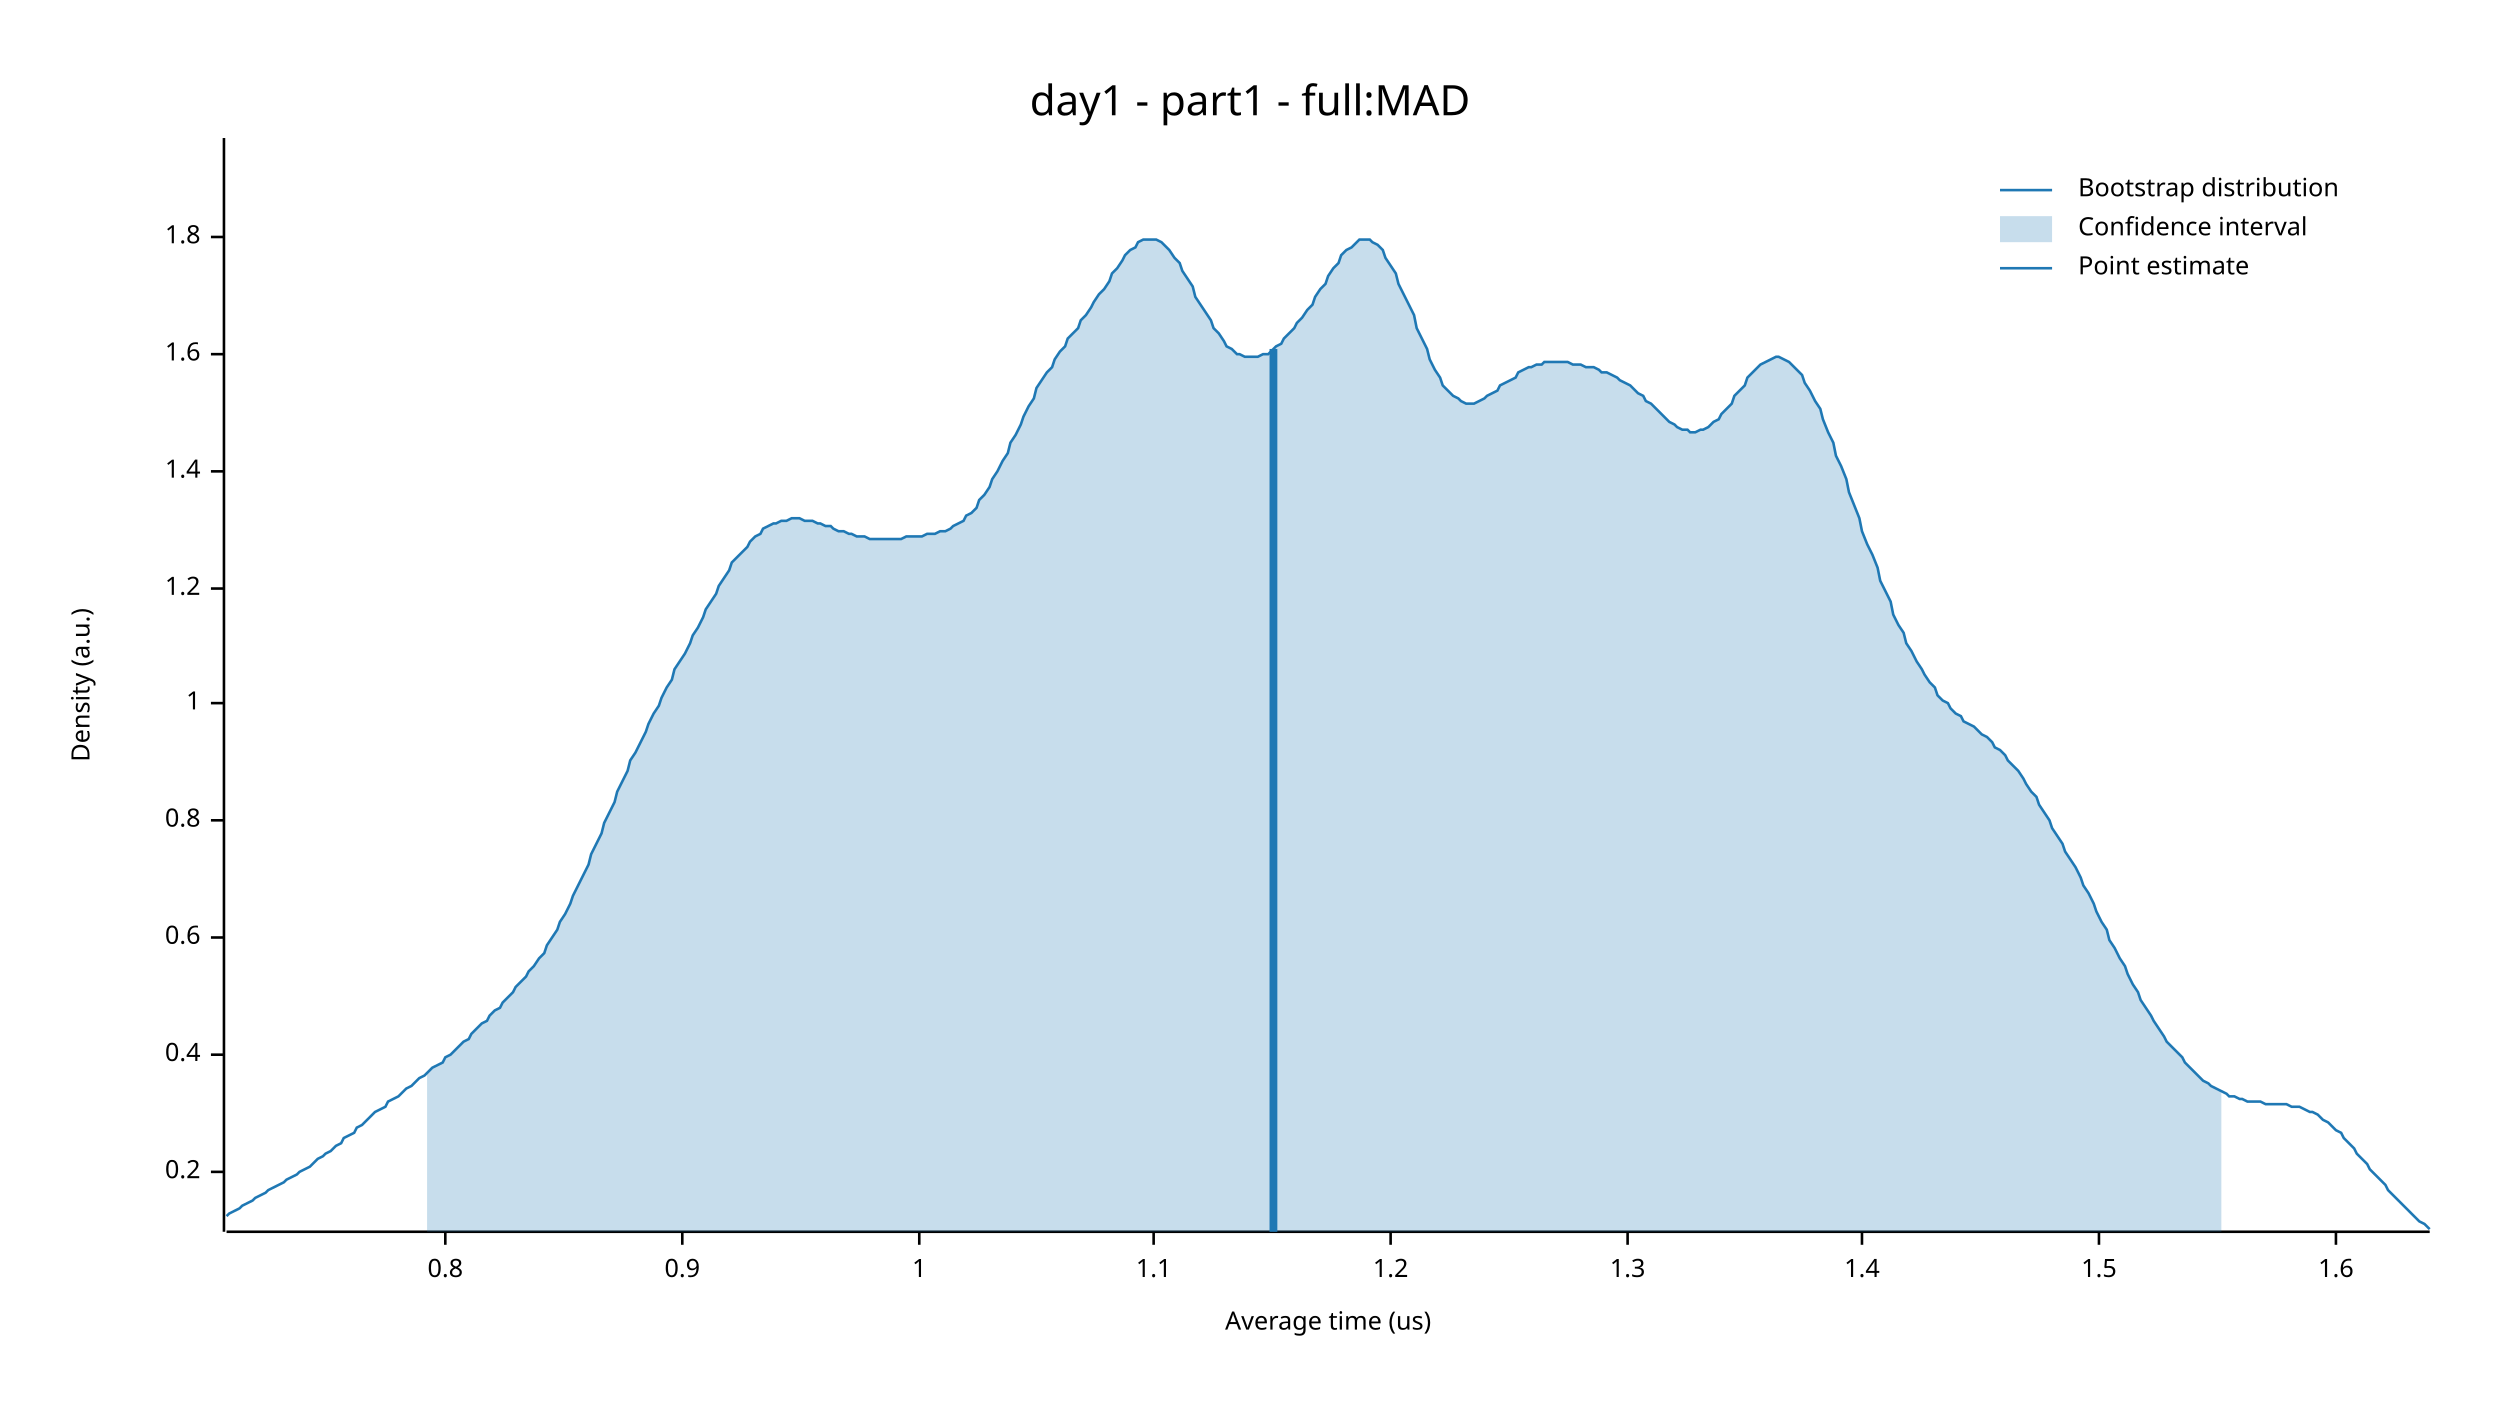
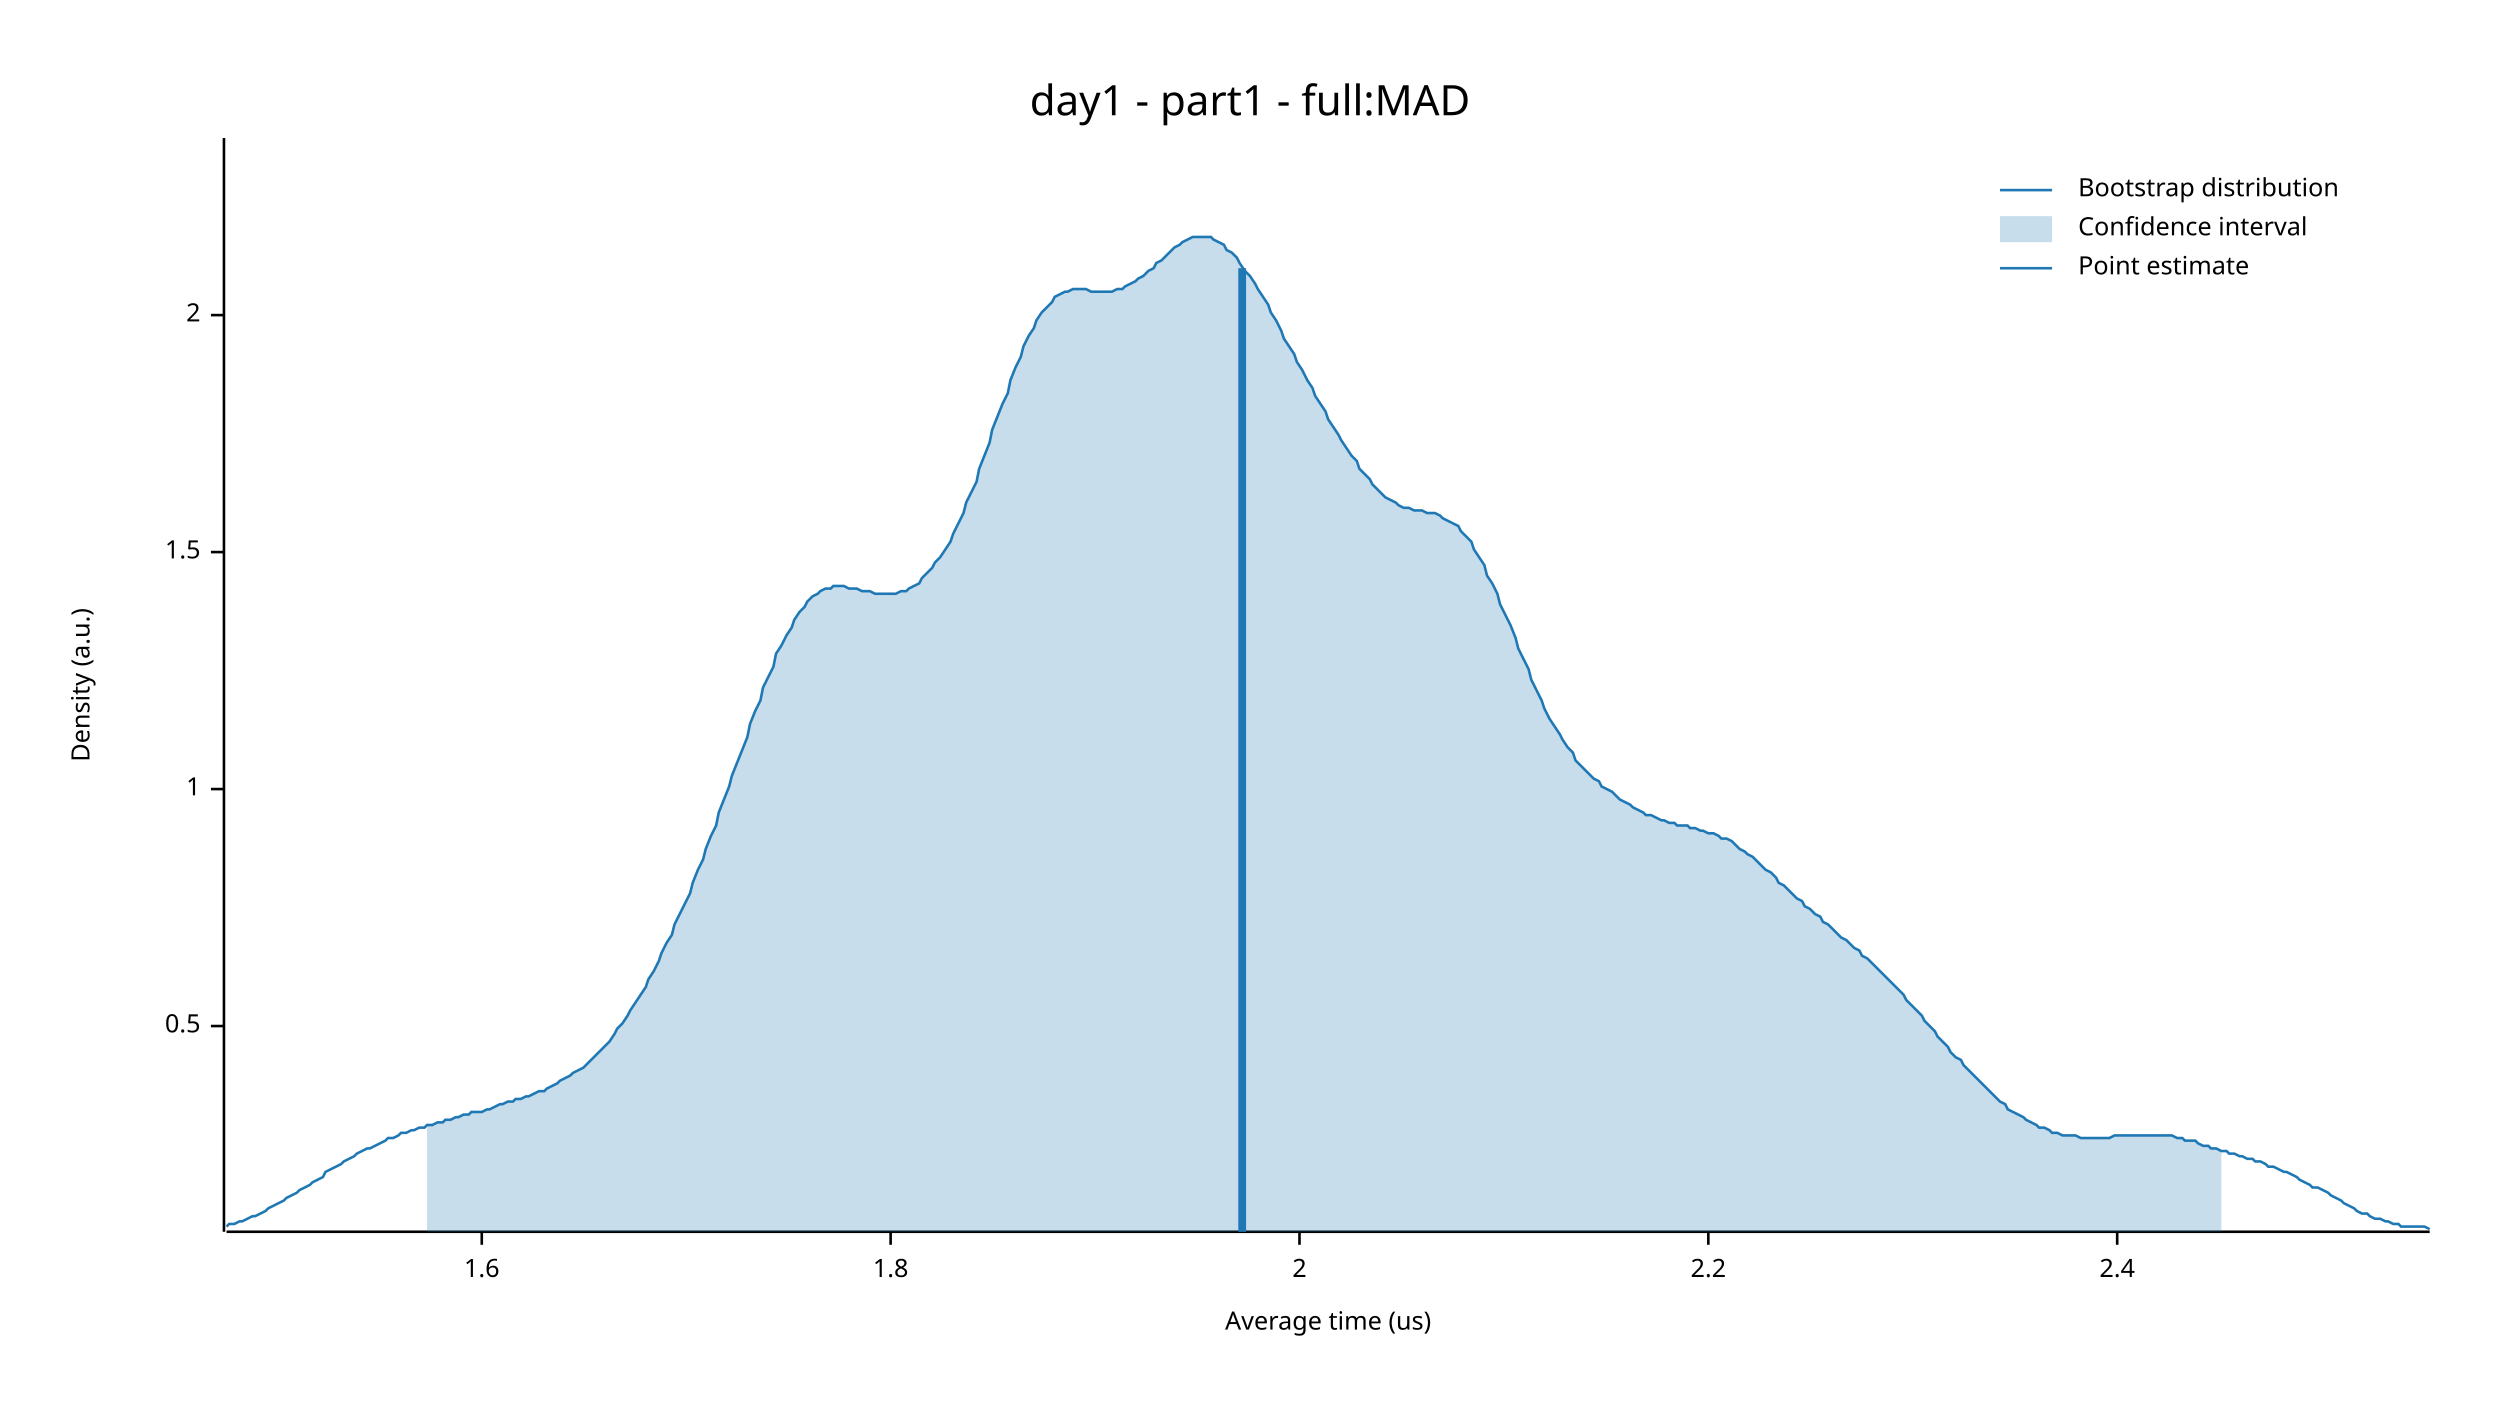
<svg xmlns="http://www.w3.org/2000/svg" width="960" height="540" viewBox="0 0 960 540">
  <text x="480" y="32" dy="0.76em" text-anchor="middle" font-family="sans-serif" font-size="16.129" opacity="1" fill="#000000">
day1 - part1 - full:MAD
</text>
  <text x="27" y="263" dy="0.76em" text-anchor="middle" font-family="sans-serif" font-size="9.677" opacity="1" fill="#000000" transform="rotate(270, 27, 263)">
Density (a.u.)
</text>
  <text x="510" y="513" dy="-0.5ex" text-anchor="middle" font-family="sans-serif" font-size="9.677" opacity="1" fill="#000000">
Average time (us)
</text>
  <polyline fill="none" opacity="1" stroke="#000000" stroke-width="1" points="86,53 86,473 " />
-   <text x="77" y="450" dy="0.5ex" text-anchor="end" font-family="sans-serif" font-size="9.677" opacity="1" fill="#000000">
- 0.2
+   <text x="77" y="394" dy="0.5ex" text-anchor="end" font-family="sans-serif" font-size="9.677" opacity="1" fill="#000000">
+ 0.5
</text>
-   <polyline fill="none" opacity="1" stroke="#000000" stroke-width="1" points="81,450 86,450 " />
-   <text x="77" y="405" dy="0.5ex" text-anchor="end" font-family="sans-serif" font-size="9.677" opacity="1" fill="#000000">
- 0.4
- </text>
-   <polyline fill="none" opacity="1" stroke="#000000" stroke-width="1" points="81,405 86,405 " />
-   <text x="77" y="360" dy="0.5ex" text-anchor="end" font-family="sans-serif" font-size="9.677" opacity="1" fill="#000000">
- 0.6
- </text>
-   <polyline fill="none" opacity="1" stroke="#000000" stroke-width="1" points="81,360 86,360 " />
-   <text x="77" y="315" dy="0.5ex" text-anchor="end" font-family="sans-serif" font-size="9.677" opacity="1" fill="#000000">
- 0.8
- </text>
-   <polyline fill="none" opacity="1" stroke="#000000" stroke-width="1" points="81,315 86,315 " />
-   <text x="77" y="270" dy="0.5ex" text-anchor="end" font-family="sans-serif" font-size="9.677" opacity="1" fill="#000000">
+   <polyline fill="none" opacity="1" stroke="#000000" stroke-width="1" points="81,394 86,394 " />
+   <text x="77" y="303" dy="0.5ex" text-anchor="end" font-family="sans-serif" font-size="9.677" opacity="1" fill="#000000">
1
</text>
-   <polyline fill="none" opacity="1" stroke="#000000" stroke-width="1" points="81,270 86,270 " />
-   <text x="77" y="226" dy="0.5ex" text-anchor="end" font-family="sans-serif" font-size="9.677" opacity="1" fill="#000000">
- 1.2
+   <polyline fill="none" opacity="1" stroke="#000000" stroke-width="1" points="81,303 86,303 " />
+   <text x="77" y="212" dy="0.5ex" text-anchor="end" font-family="sans-serif" font-size="9.677" opacity="1" fill="#000000">
+ 1.5
</text>
-   <polyline fill="none" opacity="1" stroke="#000000" stroke-width="1" points="81,226 86,226 " />
-   <text x="77" y="181" dy="0.5ex" text-anchor="end" font-family="sans-serif" font-size="9.677" opacity="1" fill="#000000">
- 1.4
+   <polyline fill="none" opacity="1" stroke="#000000" stroke-width="1" points="81,212 86,212 " />
+   <text x="77" y="121" dy="0.5ex" text-anchor="end" font-family="sans-serif" font-size="9.677" opacity="1" fill="#000000">
+ 2
</text>
-   <polyline fill="none" opacity="1" stroke="#000000" stroke-width="1" points="81,181 86,181 " />
-   <text x="77" y="136" dy="0.5ex" text-anchor="end" font-family="sans-serif" font-size="9.677" opacity="1" fill="#000000">
+   <polyline fill="none" opacity="1" stroke="#000000" stroke-width="1" points="81,121 86,121 " />
+   <polyline fill="none" opacity="1" stroke="#000000" stroke-width="1" points="87,473 933,473 " />
+   <text x="185" y="483" dy="0.76em" text-anchor="middle" font-family="sans-serif" font-size="9.677" opacity="1" fill="#000000">
1.6
</text>
-   <polyline fill="none" opacity="1" stroke="#000000" stroke-width="1" points="81,136 86,136 " />
-   <text x="77" y="91" dy="0.5ex" text-anchor="end" font-family="sans-serif" font-size="9.677" opacity="1" fill="#000000">
+   <polyline fill="none" opacity="1" stroke="#000000" stroke-width="1" points="185,473 185,478 " />
+   <text x="342" y="483" dy="0.76em" text-anchor="middle" font-family="sans-serif" font-size="9.677" opacity="1" fill="#000000">
1.8
</text>
-   <polyline fill="none" opacity="1" stroke="#000000" stroke-width="1" points="81,91 86,91 " />
-   <polyline fill="none" opacity="1" stroke="#000000" stroke-width="1" points="87,473 933,473 " />
-   <text x="171" y="483" dy="0.76em" text-anchor="middle" font-family="sans-serif" font-size="9.677" opacity="1" fill="#000000">
- 0.8
+   <polyline fill="none" opacity="1" stroke="#000000" stroke-width="1" points="342,473 342,478 " />
+   <text x="499" y="483" dy="0.76em" text-anchor="middle" font-family="sans-serif" font-size="9.677" opacity="1" fill="#000000">
+ 2
</text>
-   <polyline fill="none" opacity="1" stroke="#000000" stroke-width="1" points="171,473 171,478 " />
-   <text x="262" y="483" dy="0.76em" text-anchor="middle" font-family="sans-serif" font-size="9.677" opacity="1" fill="#000000">
- 0.9
+   <polyline fill="none" opacity="1" stroke="#000000" stroke-width="1" points="499,473 499,478 " />
+   <text x="656" y="483" dy="0.76em" text-anchor="middle" font-family="sans-serif" font-size="9.677" opacity="1" fill="#000000">
+ 2.2
</text>
-   <polyline fill="none" opacity="1" stroke="#000000" stroke-width="1" points="262,473 262,478 " />
-   <text x="353" y="483" dy="0.76em" text-anchor="middle" font-family="sans-serif" font-size="9.677" opacity="1" fill="#000000">
- 1
+   <polyline fill="none" opacity="1" stroke="#000000" stroke-width="1" points="656,473 656,478 " />
+   <text x="813" y="483" dy="0.76em" text-anchor="middle" font-family="sans-serif" font-size="9.677" opacity="1" fill="#000000">
+ 2.4
</text>
-   <polyline fill="none" opacity="1" stroke="#000000" stroke-width="1" points="353,473 353,478 " />
-   <text x="443" y="483" dy="0.76em" text-anchor="middle" font-family="sans-serif" font-size="9.677" opacity="1" fill="#000000">
- 1.1
- </text>
-   <polyline fill="none" opacity="1" stroke="#000000" stroke-width="1" points="443,473 443,478 " />
-   <text x="534" y="483" dy="0.76em" text-anchor="middle" font-family="sans-serif" font-size="9.677" opacity="1" fill="#000000">
- 1.2
- </text>
-   <polyline fill="none" opacity="1" stroke="#000000" stroke-width="1" points="534,473 534,478 " />
-   <text x="625" y="483" dy="0.76em" text-anchor="middle" font-family="sans-serif" font-size="9.677" opacity="1" fill="#000000">
- 1.3
- </text>
-   <polyline fill="none" opacity="1" stroke="#000000" stroke-width="1" points="625,473 625,478 " />
-   <text x="715" y="483" dy="0.76em" text-anchor="middle" font-family="sans-serif" font-size="9.677" opacity="1" fill="#000000">
- 1.4
- </text>
-   <polyline fill="none" opacity="1" stroke="#000000" stroke-width="1" points="715,473 715,478 " />
-   <text x="806" y="483" dy="0.76em" text-anchor="middle" font-family="sans-serif" font-size="9.677" opacity="1" fill="#000000">
- 1.5
- </text>
-   <polyline fill="none" opacity="1" stroke="#000000" stroke-width="1" points="806,473 806,478 " />
-   <text x="897" y="483" dy="0.76em" text-anchor="middle" font-family="sans-serif" font-size="9.677" opacity="1" fill="#000000">
- 1.6
- </text>
-   <polyline fill="none" opacity="1" stroke="#000000" stroke-width="1" points="897,473 897,478 " />
-   <polyline fill="none" opacity="1" stroke="#1F78B4" stroke-width="1" points="87,467 88,466 90,465 92,464 93,463 95,462 97,461 98,460 100,459 102,458 103,457 105,456 107,455 109,454 110,453 112,452 114,451 115,450 117,449 119,448 120,447 122,445 124,444 125,443 127,442 129,440 131,439 132,437 134,436 136,435 137,433 139,432 141,430 142,429 144,427 146,426 148,425 149,423 151,422 153,421 154,420 156,418 158,417 159,416 161,414 163,413 164,412 166,410 168,409 170,408 171,406 173,405 175,403 176,402 178,400 180,399 181,397 183,395 185,393 187,392 188,390 190,388 192,387 193,385 195,383 197,381 198,379 200,377 202,375 203,373 205,371 207,368 209,366 210,363 212,360 214,357 215,354 217,351 219,347 220,344 222,340 224,336 226,332 227,328 229,324 231,320 232,316 234,312 236,308 237,304 239,300 241,296 242,292 244,289 246,285 248,281 249,278 251,274 253,271 254,268 256,264 258,261 259,257 261,254 263,251 265,247 266,244 268,241 270,237 271,234 273,231 275,228 276,225 278,222 280,219 281,216 283,214 285,212 287,210 288,208 290,206 292,205 293,203 295,202 297,201 298,201 300,200 302,200 304,199 305,199 307,199 309,200 310,200 312,200 314,201 315,201 317,202 319,202 320,203 322,204 324,204 326,205 327,205 329,206 331,206 332,206 334,207 336,207 337,207 339,207 341,207 343,207 344,207 346,207 348,206 349,206 351,206 353,206 354,206 356,205 358,205 359,205 361,204 363,204 365,203 366,202 368,201 370,200 371,198 373,197 375,195 376,192 378,190 380,187 381,184 383,181 385,177 387,174 388,170 390,167 392,163 393,160 395,156 397,153 398,149 400,146 402,143 404,141 405,138 407,135 409,133 410,130 412,128 414,126 415,123 417,121 419,118 420,116 422,113 424,111 426,108 427,105 429,103 431,100 432,98 434,96 436,95 437,93 439,92 441,92 443,92 444,92 446,93 448,95 449,96 451,99 453,101 454,104 456,107 458,110 459,114 461,117 463,120 465,123 466,126 468,128 470,131 471,133 473,134 475,136 476,136 478,137 480,137 482,137 483,137 485,136 487,136 488,135 490,133 492,132 493,130 495,128 497,126 498,124 500,122 502,119 504,117 505,114 507,111 509,109 510,106 512,103 514,101 515,98 517,96 519,95 521,93 522,92 524,92 526,92 527,93 529,94 531,96 532,99 534,102 536,105 537,109 539,113 541,117 543,121 544,126 546,130 548,134 549,138 551,142 553,145 554,148 556,150 558,152 560,153 561,154 563,155 565,155 566,155 568,154 570,153 571,152 573,151 575,150 576,148 578,147 580,146 582,145 583,143 585,142 587,141 588,141 590,140 592,140 593,139 595,139 597,139 599,139 600,139 602,139 604,140 605,140 607,140 609,141 610,141 612,141 614,142 615,143 617,143 619,144 621,145 622,146 624,147 626,148 627,149 629,151 631,152 632,154 634,155 636,157 638,159 639,160 641,162 643,163 644,164 646,165 648,165 649,166 651,166 653,165 654,165 656,164 658,162 660,161 661,159 663,157 665,155 666,152 668,150 670,148 671,145 673,143 675,141 676,140 678,139 680,138 682,137 683,137 685,138 687,139 688,140 690,142 692,144 693,147 695,150 697,154 699,157 700,161 702,166 704,170 705,175 707,179 709,184 710,189 712,194 714,199 715,204 717,209 719,213 721,218 722,223 724,227 726,231 727,236 729,240 731,243 732,247 734,250 736,254 738,257 739,259 741,262 743,264 744,267 746,269 748,270 749,272 751,274 753,275 754,277 756,278 758,279 760,281 761,282 763,283 765,285 766,287 768,288 770,290 771,292 773,294 775,296 777,299 778,301 780,304 782,306 783,309 785,312 787,315 788,318 790,321 792,324 793,327 795,330 797,333 799,337 800,340 802,343 804,347 805,350 807,354 809,357 810,361 812,364 814,368 816,371 817,374 819,378 821,381 822,384 824,387 826,390 827,392 829,395 831,398 832,400 834,402 836,404 838,406 839,408 841,410 843,412 844,413 846,415 848,416 849,417 851,418 853,419 855,420 856,421 858,421 860,422 861,422 863,423 865,423 866,423 868,423 870,424 871,424 873,424 875,424 877,424 878,424 880,425 882,425 883,425 885,426 887,427 888,427 890,428 892,430 894,431 895,432 897,434 899,435 900,437 902,439 904,441 905,443 907,445 909,447 910,449 912,451 914,453 916,455 917,457 919,459 921,461 922,462 924,464 926,466 927,467 929,469 931,470 933,472 " />
-   <polygon opacity="0.25" fill="#1F78B4" points="164,412 166,410 168,409 170,408 171,406 173,405 175,403 176,402 178,400 180,399 181,397 183,395 185,393 187,392 188,390 190,388 192,387 193,385 195,383 197,381 198,379 200,377 202,375 203,373 205,371 207,368 209,366 210,363 212,360 214,357 215,354 217,351 219,347 220,344 222,340 224,336 226,332 227,328 229,324 231,320 232,316 234,312 236,308 237,304 239,300 241,296 242,292 244,289 246,285 248,281 249,278 251,274 253,271 254,268 256,264 258,261 259,257 261,254 263,251 265,247 266,244 268,241 270,237 271,234 273,231 275,228 276,225 278,222 280,219 281,216 283,214 285,212 287,210 288,208 290,206 292,205 293,203 295,202 297,201 298,201 300,200 302,200 304,199 305,199 307,199 309,200 310,200 312,200 314,201 315,201 317,202 319,202 320,203 322,204 324,204 326,205 327,205 329,206 331,206 332,206 334,207 336,207 337,207 339,207 341,207 343,207 344,207 346,207 348,206 349,206 351,206 353,206 354,206 356,205 358,205 359,205 361,204 363,204 365,203 366,202 368,201 370,200 371,198 373,197 375,195 376,192 378,190 380,187 381,184 383,181 385,177 387,174 388,170 390,167 392,163 393,160 395,156 397,153 398,149 400,146 402,143 404,141 405,138 407,135 409,133 410,130 412,128 414,126 415,123 417,121 419,118 420,116 422,113 424,111 426,108 427,105 429,103 431,100 432,98 434,96 436,95 437,93 439,92 441,92 443,92 444,92 446,93 448,95 449,96 451,99 453,101 454,104 456,107 458,110 459,114 461,117 463,120 465,123 466,126 468,128 470,131 471,133 473,134 475,136 476,136 478,137 480,137 482,137 483,137 485,136 487,136 488,135 490,133 492,132 493,130 495,128 497,126 498,124 500,122 502,119 504,117 505,114 507,111 509,109 510,106 512,103 514,101 515,98 517,96 519,95 521,93 522,92 524,92 526,92 527,93 529,94 531,96 532,99 534,102 536,105 537,109 539,113 541,117 543,121 544,126 546,130 548,134 549,138 551,142 553,145 554,148 556,150 558,152 560,153 561,154 563,155 565,155 566,155 568,154 570,153 571,152 573,151 575,150 576,148 578,147 580,146 582,145 583,143 585,142 587,141 588,141 590,140 592,140 593,139 595,139 597,139 599,139 600,139 602,139 604,140 605,140 607,140 609,141 610,141 612,141 614,142 615,143 617,143 619,144 621,145 622,146 624,147 626,148 627,149 629,151 631,152 632,154 634,155 636,157 638,159 639,160 641,162 643,163 644,164 646,165 648,165 649,166 651,166 653,165 654,165 656,164 658,162 660,161 661,159 663,157 665,155 666,152 668,150 670,148 671,145 673,143 675,141 676,140 678,139 680,138 682,137 683,137 685,138 687,139 688,140 690,142 692,144 693,147 695,150 697,154 699,157 700,161 702,166 704,170 705,175 707,179 709,184 710,189 712,194 714,199 715,204 717,209 719,213 721,218 722,223 724,227 726,231 727,236 729,240 731,243 732,247 734,250 736,254 738,257 739,259 741,262 743,264 744,267 746,269 748,270 749,272 751,274 753,275 754,277 756,278 758,279 760,281 761,282 763,283 765,285 766,287 768,288 770,290 771,292 773,294 775,296 777,299 778,301 780,304 782,306 783,309 785,312 787,315 788,318 790,321 792,324 793,327 795,330 797,333 799,337 800,340 802,343 804,347 805,350 807,354 809,357 810,361 812,364 814,368 816,371 817,374 819,378 821,381 822,384 824,387 826,390 827,392 829,395 831,398 832,400 834,402 836,404 838,406 839,408 841,410 843,412 844,413 846,415 848,416 849,417 851,418 853,419 853,473 164,473 " />
-   <polyline fill="none" opacity="1" stroke="#1F78B4" stroke-width="3" points="489,473 489,134 " />
+   <polyline fill="none" opacity="1" stroke="#000000" stroke-width="1" points="813,473 813,478 " />
+   <polyline fill="none" opacity="1" stroke="#1F78B4" stroke-width="1" points="87,471 88,470 90,470 92,469 93,469 95,468 97,467 98,467 100,466 102,465 103,464 105,463 107,462 109,461 110,460 112,459 114,458 115,457 117,456 119,455 120,454 122,453 124,452 125,450 127,449 129,448 131,447 132,446 134,445 136,444 137,443 139,442 141,441 142,441 144,440 146,439 148,438 149,437 151,437 153,436 154,435 156,435 158,434 159,434 161,433 163,433 164,432 166,432 168,431 170,431 171,430 173,430 175,429 176,429 178,428 180,428 181,427 183,427 185,427 187,426 188,426 190,425 192,424 193,424 195,423 197,423 198,422 200,422 202,421 203,421 205,420 207,419 209,419 210,418 212,417 214,416 215,415 217,414 219,413 220,412 222,411 224,410 226,408 227,407 229,405 231,403 232,402 234,400 236,397 237,395 239,393 241,390 242,388 244,385 246,382 248,379 249,376 251,373 253,369 254,366 256,362 258,359 259,355 261,351 263,347 265,343 266,339 268,334 270,330 271,326 273,321 275,317 276,312 278,307 280,302 281,298 283,293 285,288 287,283 288,278 290,273 292,269 293,264 295,260 297,256 298,251 300,248 302,244 304,241 305,238 307,235 309,233 310,231 312,229 314,228 315,227 317,226 319,226 320,225 322,225 324,225 326,226 327,226 329,226 331,227 332,227 334,227 336,228 337,228 339,228 341,228 343,228 344,228 346,227 348,227 349,226 351,225 353,224 354,222 356,220 358,218 359,216 361,214 363,211 365,208 366,205 368,201 370,197 371,193 373,189 375,185 376,180 378,175 380,170 381,165 383,160 385,155 387,151 388,146 390,141 392,137 393,133 395,129 397,126 398,123 400,120 402,118 404,116 405,114 407,113 409,112 410,112 412,111 414,111 415,111 417,111 419,112 420,112 422,112 424,112 426,112 427,112 429,111 431,111 432,110 434,109 436,108 437,107 439,106 441,104 443,103 444,101 446,100 448,98 449,97 451,95 453,94 454,93 456,92 458,91 459,91 461,91 463,91 465,91 466,92 468,93 470,94 471,96 473,97 475,99 476,101 478,104 480,106 482,109 483,111 485,114 487,117 488,120 490,123 492,127 493,130 495,133 497,136 498,139 500,142 502,146 504,149 505,152 507,155 509,158 510,161 512,164 514,167 515,169 517,172 519,175 521,177 522,180 524,182 526,184 527,186 529,188 531,190 532,191 534,192 536,193 537,194 539,195 541,195 543,196 544,196 546,196 548,197 549,197 551,197 553,198 554,199 556,200 558,201 560,202 561,204 563,206 565,208 566,211 568,214 570,217 571,221 573,224 575,228 576,232 578,236 580,240 582,245 583,249 585,253 587,257 588,261 590,265 592,269 593,272 595,276 597,279 599,282 600,284 602,287 604,289 605,292 607,294 609,296 610,297 612,299 614,300 615,302 617,303 619,304 621,306 622,307 624,308 626,309 627,310 629,311 631,312 632,313 634,313 636,314 638,315 639,315 641,316 643,316 644,317 646,317 648,317 649,318 651,318 653,319 654,319 656,320 658,320 660,321 661,322 663,322 665,323 666,324 668,326 670,327 671,328 673,329 675,331 676,332 678,334 680,335 682,337 683,339 685,340 687,342 688,343 690,345 692,346 693,348 695,349 697,351 699,352 700,354 702,355 704,357 705,358 707,360 709,361 710,362 712,364 714,365 715,367 717,368 719,370 721,372 722,373 724,375 726,377 727,378 729,380 731,382 732,384 734,386 736,388 738,390 739,392 741,394 743,396 744,398 746,400 748,402 749,404 751,406 753,407 754,409 756,411 758,413 760,415 761,416 763,418 765,420 766,421 768,423 770,424 771,426 773,427 775,428 777,429 778,430 780,431 782,432 783,433 785,433 787,434 788,435 790,435 792,436 793,436 795,436 797,436 799,437 800,437 802,437 804,437 805,437 807,437 809,437 810,437 812,436 814,436 816,436 817,436 819,436 821,436 822,436 824,436 826,436 827,436 829,436 831,436 832,436 834,436 836,437 838,437 839,438 841,438 843,438 844,439 846,440 848,440 849,441 851,441 853,442 855,442 856,443 858,443 860,444 861,444 863,445 865,445 866,446 868,446 870,447 871,448 873,448 875,449 877,450 878,450 880,451 882,452 883,453 885,454 887,455 888,456 890,456 892,457 894,458 895,459 897,460 899,461 900,462 902,463 904,464 905,465 907,466 909,466 910,467 912,468 914,468 916,469 917,469 919,470 921,470 922,471 924,471 926,471 927,471 929,471 931,471 933,472 " />
+   <polygon opacity="0.25" fill="#1F78B4" points="164,432 166,432 168,431 170,431 171,430 173,430 175,429 176,429 178,428 180,428 181,427 183,427 185,427 187,426 188,426 190,425 192,424 193,424 195,423 197,423 198,422 200,422 202,421 203,421 205,420 207,419 209,419 210,418 212,417 214,416 215,415 217,414 219,413 220,412 222,411 224,410 226,408 227,407 229,405 231,403 232,402 234,400 236,397 237,395 239,393 241,390 242,388 244,385 246,382 248,379 249,376 251,373 253,369 254,366 256,362 258,359 259,355 261,351 263,347 265,343 266,339 268,334 270,330 271,326 273,321 275,317 276,312 278,307 280,302 281,298 283,293 285,288 287,283 288,278 290,273 292,269 293,264 295,260 297,256 298,251 300,248 302,244 304,241 305,238 307,235 309,233 310,231 312,229 314,228 315,227 317,226 319,226 320,225 322,225 324,225 326,226 327,226 329,226 331,227 332,227 334,227 336,228 337,228 339,228 341,228 343,228 344,228 346,227 348,227 349,226 351,225 353,224 354,222 356,220 358,218 359,216 361,214 363,211 365,208 366,205 368,201 370,197 371,193 373,189 375,185 376,180 378,175 380,170 381,165 383,160 385,155 387,151 388,146 390,141 392,137 393,133 395,129 397,126 398,123 400,120 402,118 404,116 405,114 407,113 409,112 410,112 412,111 414,111 415,111 417,111 419,112 420,112 422,112 424,112 426,112 427,112 429,111 431,111 432,110 434,109 436,108 437,107 439,106 441,104 443,103 444,101 446,100 448,98 449,97 451,95 453,94 454,93 456,92 458,91 459,91 461,91 463,91 465,91 466,92 468,93 470,94 471,96 473,97 475,99 476,101 478,104 480,106 482,109 483,111 485,114 487,117 488,120 490,123 492,127 493,130 495,133 497,136 498,139 500,142 502,146 504,149 505,152 507,155 509,158 510,161 512,164 514,167 515,169 517,172 519,175 521,177 522,180 524,182 526,184 527,186 529,188 531,190 532,191 534,192 536,193 537,194 539,195 541,195 543,196 544,196 546,196 548,197 549,197 551,197 553,198 554,199 556,200 558,201 560,202 561,204 563,206 565,208 566,211 568,214 570,217 571,221 573,224 575,228 576,232 578,236 580,240 582,245 583,249 585,253 587,257 588,261 590,265 592,269 593,272 595,276 597,279 599,282 600,284 602,287 604,289 605,292 607,294 609,296 610,297 612,299 614,300 615,302 617,303 619,304 621,306 622,307 624,308 626,309 627,310 629,311 631,312 632,313 634,313 636,314 638,315 639,315 641,316 643,316 644,317 646,317 648,317 649,318 651,318 653,319 654,319 656,320 658,320 660,321 661,322 663,322 665,323 666,324 668,326 670,327 671,328 673,329 675,331 676,332 678,334 680,335 682,337 683,339 685,340 687,342 688,343 690,345 692,346 693,348 695,349 697,351 699,352 700,354 702,355 704,357 705,358 707,360 709,361 710,362 712,364 714,365 715,367 717,368 719,370 721,372 722,373 724,375 726,377 727,378 729,380 731,382 732,384 734,386 736,388 738,390 739,392 741,394 743,396 744,398 746,400 748,402 749,404 751,406 753,407 754,409 756,411 758,413 760,415 761,416 763,418 765,420 766,421 768,423 770,424 771,426 773,427 775,428 777,429 778,430 780,431 782,432 783,433 785,433 787,434 788,435 790,435 792,436 793,436 795,436 797,436 799,437 800,437 802,437 804,437 805,437 807,437 809,437 810,437 812,436 814,436 816,436 817,436 819,436 821,436 822,436 824,436 826,436 827,436 829,436 831,436 832,436 834,436 836,437 838,437 839,438 841,438 843,438 844,439 846,440 848,440 849,441 851,441 853,442 853,473 164,473 " />
+   <polyline fill="none" opacity="1" stroke="#1F78B4" stroke-width="3" points="477,473 477,103 " />
  <text x="798" y="68" dy="0.76em" text-anchor="start" font-family="sans-serif" font-size="9.677" opacity="1" fill="#000000">
Bootstrap distribution
</text>
  <text x="798" y="83" dy="0.76em" text-anchor="start" font-family="sans-serif" font-size="9.677" opacity="1" fill="#000000">
Confidence interval
</text>
  <text x="798" y="98" dy="0.76em" text-anchor="start" font-family="sans-serif" font-size="9.677" opacity="1" fill="#000000">
Point estimate
</text>
  <polyline fill="none" opacity="1" stroke="#1F78B4" stroke-width="1" points="768,73 788,73 " />
  <rect x="768" y="83" width="20" height="10" opacity="0.25" fill="#1F78B4" stroke="none" />
  <polyline fill="none" opacity="1" stroke="#1F78B4" stroke-width="1" points="768,103 788,103 " />
</svg>
